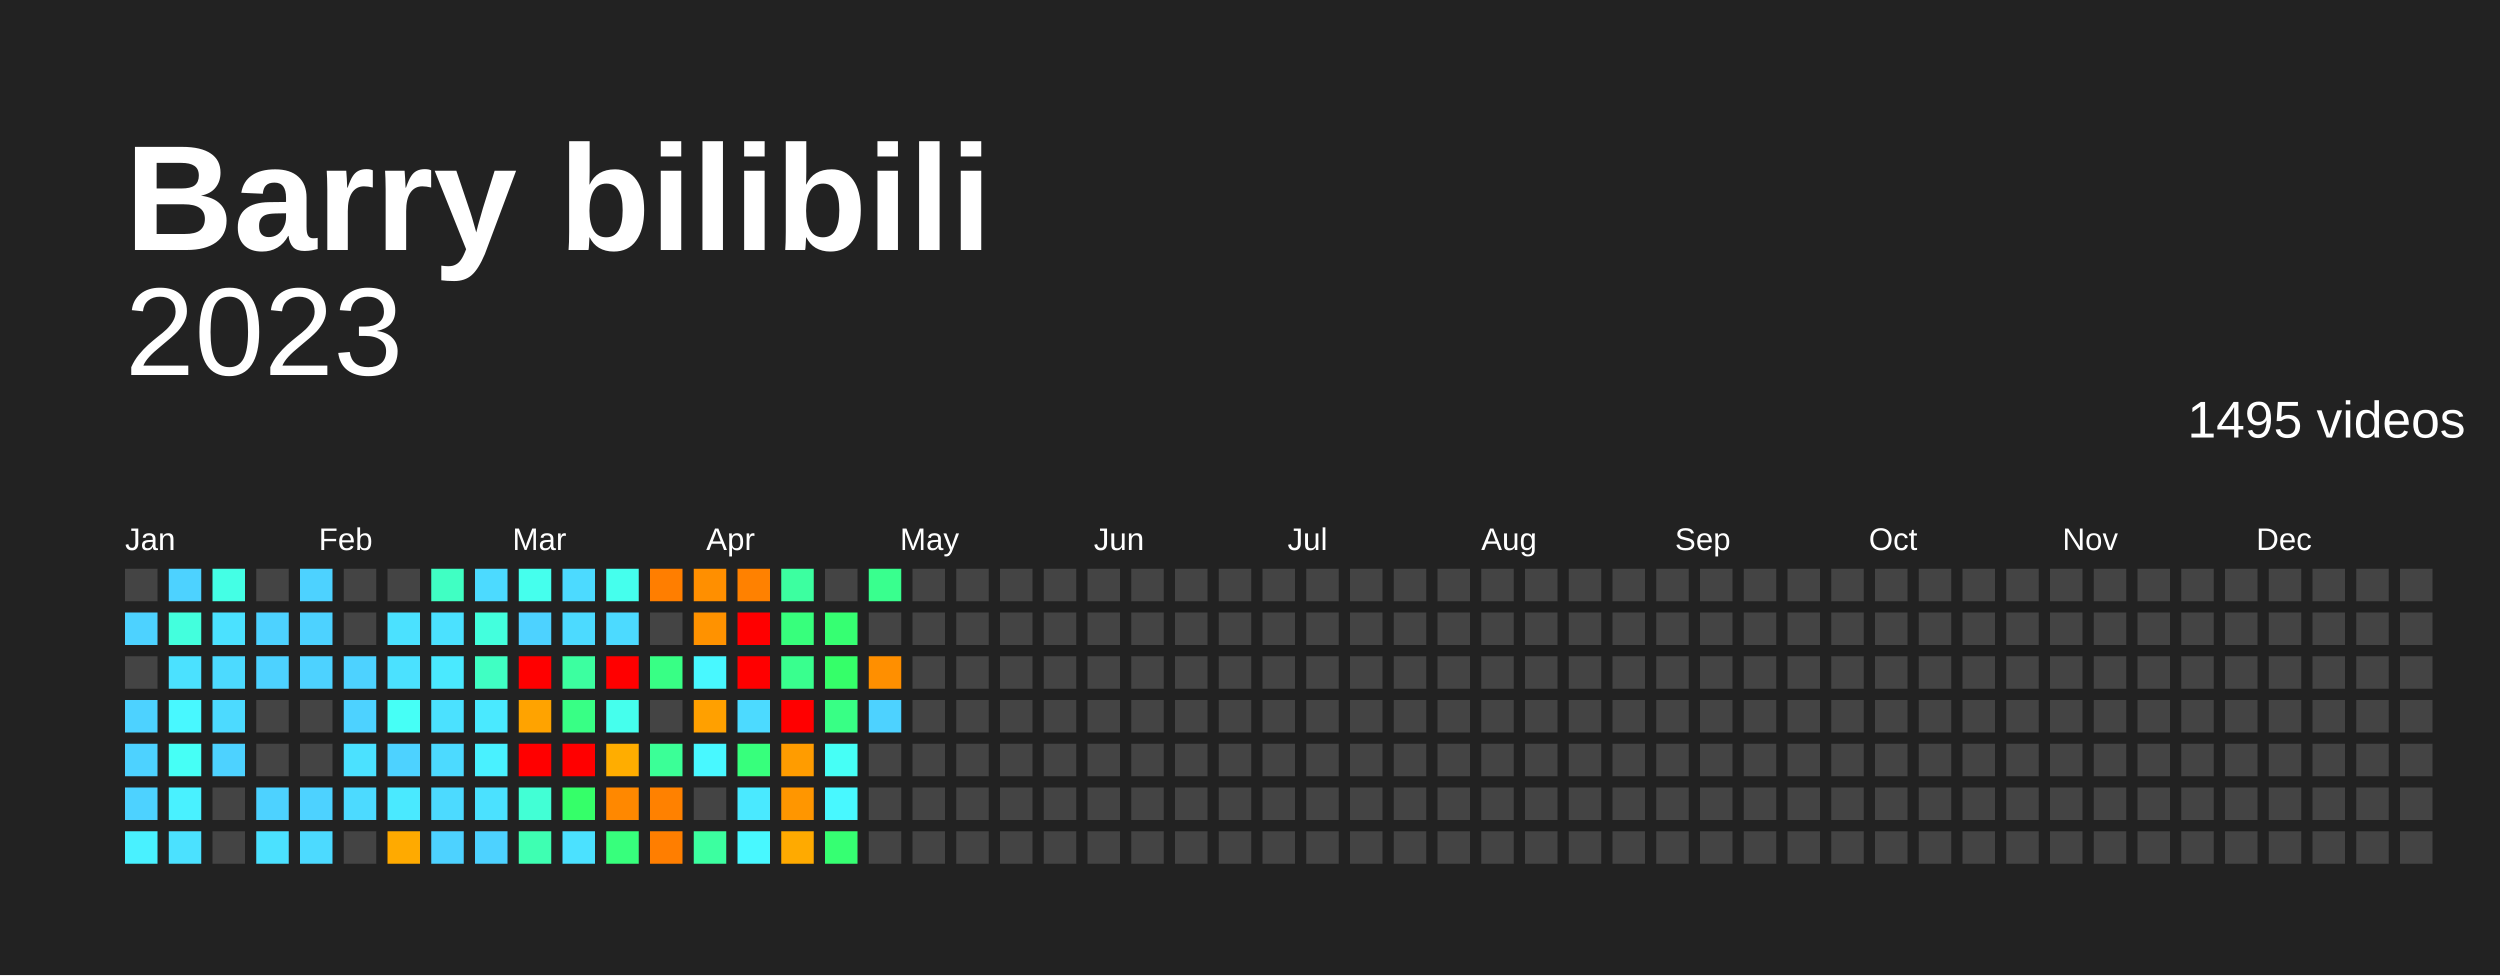
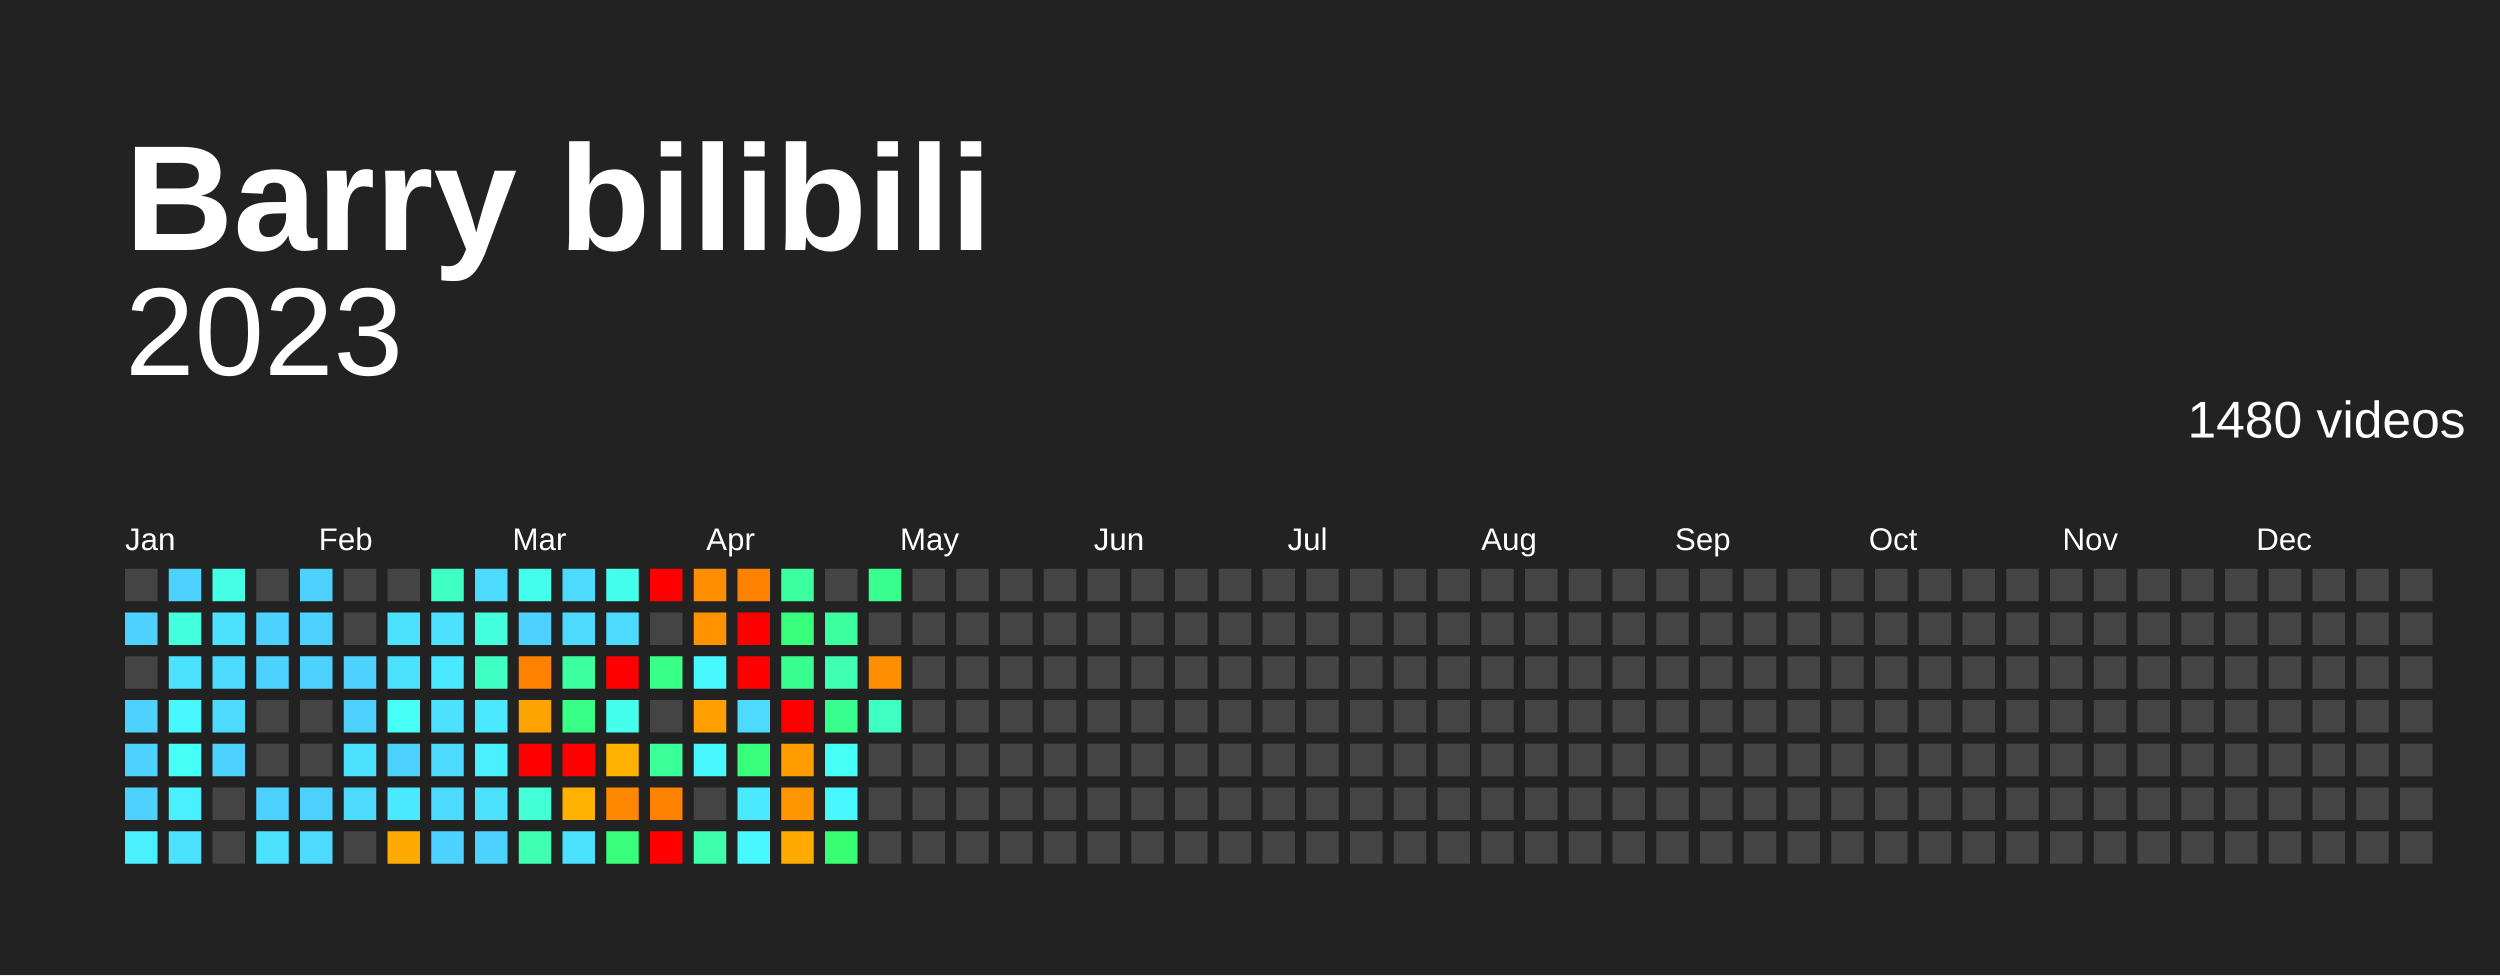
<svg xmlns="http://www.w3.org/2000/svg" baseProfile="full" height="78mm" version="1.1" viewBox="0,0,200,78" width="200mm">
  <defs />
  <rect fill="#222222" height="78" width="200" x="0" y="0" />
  <text fill="#FFFFFF" style="font-size:12px; font-family:Arial; font-weight:bold;" x="10" y="20">Barry bilibili</text>
  <text alignment-baseline="hanging" fill="#FFFFFF" style="font-size:10.0px; font-family:Arial;" x="10" y="30">2023</text>
-   <text alignment-baseline="hanging" fill="#FFFFFF" style="font-size:4.125px; font-family:Arial;" x="175" y="35">1495 videos</text>
+   <text alignment-baseline="hanging" fill="#FFFFFF" style="font-size:4.125px; font-family:Arial;" x="175" y="35">1480 videos</text>
  <text fill="#FFFFFF" style="font-size:2.5px; font-family:Arial" x="10.0" y="44">Jan</text>
  <text fill="#FFFFFF" style="font-size:2.5px; font-family:Arial" x="25.5" y="44">Feb</text>
  <text fill="#FFFFFF" style="font-size:2.5px; font-family:Arial" x="41.0" y="44">Mar</text>
  <text fill="#FFFFFF" style="font-size:2.5px; font-family:Arial" x="56.5" y="44">Apr</text>
  <text fill="#FFFFFF" style="font-size:2.5px; font-family:Arial" x="72.0" y="44">May</text>
  <text fill="#FFFFFF" style="font-size:2.5px; font-family:Arial" x="87.5" y="44">Jun</text>
  <text fill="#FFFFFF" style="font-size:2.5px; font-family:Arial" x="103.0" y="44">Jul</text>
  <text fill="#FFFFFF" style="font-size:2.5px; font-family:Arial" x="118.5" y="44">Aug</text>
  <text fill="#FFFFFF" style="font-size:2.5px; font-family:Arial" x="134.0" y="44">Sep</text>
  <text fill="#FFFFFF" style="font-size:2.5px; font-family:Arial" x="149.5" y="44">Oct</text>
  <text fill="#FFFFFF" style="font-size:2.5px; font-family:Arial" x="165.0" y="44">Nov</text>
  <text fill="#FFFFFF" style="font-size:2.5px; font-family:Arial" x="180.5" y="44">Dec</text>
  <rect fill="#444444" height="2.6" width="2.6" x="10.0" y="45.5" />
  <rect fill="#4dd2ff" height="2.6" width="2.6" x="10.0" y="49.0" />
  <rect fill="#444444" height="2.6" width="2.6" x="10.0" y="52.5" />
  <rect fill="#4dd2ff" height="2.6" width="2.6" x="10.0" y="56.0" />
  <rect fill="#4dd2ff" height="2.6" width="2.6" x="10.0" y="59.5" />
  <rect fill="#4dd2ff" height="2.6" width="2.6" x="10.0" y="63.0" />
  <rect fill="#49f1ff" height="2.6" width="2.6" x="10.0" y="66.5" />
  <rect fill="#4dd2ff" height="2.6" width="2.6" x="13.5" y="45.5" />
  <rect fill="#43ffdd" height="2.6" width="2.6" x="13.5" y="49.0" />
  <rect fill="#4be1ff" height="2.6" width="2.6" x="13.5" y="52.5" />
  <rect fill="#48f8ff" height="2.6" width="2.6" x="13.5" y="56.0" />
  <rect fill="#46fff6" height="2.6" width="2.6" x="13.5" y="59.5" />
  <rect fill="#49f1ff" height="2.6" width="2.6" x="13.5" y="63.0" />
  <rect fill="#4be1ff" height="2.6" width="2.6" x="13.5" y="66.5" />
  <rect fill="#44ffe5" height="2.6" width="2.6" x="17.0" y="45.5" />
  <rect fill="#4be1ff" height="2.6" width="2.6" x="17.0" y="49.0" />
  <rect fill="#4cdaff" height="2.6" width="2.6" x="17.0" y="52.5" />
  <rect fill="#4cdaff" height="2.6" width="2.6" x="17.0" y="56.0" />
  <rect fill="#4dd2ff" height="2.6" width="2.6" x="17.0" y="59.5" />
  <rect fill="#444444" height="2.6" width="2.6" x="17.0" y="63.0" />
  <rect fill="#444444" height="2.6" width="2.6" x="17.0" y="66.5" />
  <rect fill="#444444" height="2.6" width="2.6" x="20.5" y="45.5" />
  <rect fill="#4dd2ff" height="2.6" width="2.6" x="20.5" y="49.0" />
  <rect fill="#4dd2ff" height="2.6" width="2.6" x="20.5" y="52.5" />
  <rect fill="#444444" height="2.6" width="2.6" x="20.5" y="56.0" />
  <rect fill="#444444" height="2.6" width="2.6" x="20.5" y="59.5" />
  <rect fill="#4dd2ff" height="2.6" width="2.6" x="20.5" y="63.0" />
  <rect fill="#4be1ff" height="2.6" width="2.6" x="20.5" y="66.5" />
  <rect fill="#4dd2ff" height="2.6" width="2.6" x="24.0" y="45.5" />
  <rect fill="#4dd2ff" height="2.6" width="2.6" x="24.0" y="49.0" />
  <rect fill="#4dd2ff" height="2.6" width="2.6" x="24.0" y="52.5" />
  <rect fill="#444444" height="2.6" width="2.6" x="24.0" y="56.0" />
  <rect fill="#444444" height="2.6" width="2.6" x="24.0" y="59.5" />
  <rect fill="#4dd2ff" height="2.6" width="2.6" x="24.0" y="63.0" />
  <rect fill="#4cdaff" height="2.6" width="2.6" x="24.0" y="66.5" />
  <rect fill="#444444" height="2.6" width="2.6" x="27.5" y="45.5" />
  <rect fill="#444444" height="2.6" width="2.6" x="27.5" y="49.0" />
  <rect fill="#4dd2ff" height="2.6" width="2.6" x="27.5" y="52.5" />
  <rect fill="#4dd2ff" height="2.6" width="2.6" x="27.5" y="56.0" />
  <rect fill="#4be1ff" height="2.6" width="2.6" x="27.5" y="59.5" />
  <rect fill="#4cdaff" height="2.6" width="2.6" x="27.5" y="63.0" />
  <rect fill="#444444" height="2.6" width="2.6" x="27.5" y="66.5" />
  <rect fill="#444444" height="2.6" width="2.6" x="31.0" y="45.5" />
  <rect fill="#4be1ff" height="2.6" width="2.6" x="31.0" y="49.0" />
  <rect fill="#4be1ff" height="2.6" width="2.6" x="31.0" y="52.5" />
  <rect fill="#46fff6" height="2.6" width="2.6" x="31.0" y="56.0" />
  <rect fill="#4dd2ff" height="2.6" width="2.6" x="31.0" y="59.5" />
  <rect fill="#4ae9ff" height="2.6" width="2.6" x="31.0" y="63.0" />
  <rect fill="#ffaa00" height="2.6" width="2.6" x="31.0" y="66.5" />
  <rect fill="#40ffc3" height="2.6" width="2.6" x="34.5" y="45.5" />
  <rect fill="#4be1ff" height="2.6" width="2.6" x="34.5" y="49.0" />
  <rect fill="#4ae9ff" height="2.6" width="2.6" x="34.5" y="52.5" />
  <rect fill="#4be1ff" height="2.6" width="2.6" x="34.5" y="56.0" />
  <rect fill="#4cdaff" height="2.6" width="2.6" x="34.5" y="59.5" />
  <rect fill="#4cdaff" height="2.6" width="2.6" x="34.5" y="63.0" />
  <rect fill="#4dd2ff" height="2.6" width="2.6" x="34.5" y="66.5" />
  <rect fill="#4cdaff" height="2.6" width="2.6" x="38.0" y="45.5" />
  <rect fill="#43ffdd" height="2.6" width="2.6" x="38.0" y="49.0" />
  <rect fill="#40ffc3" height="2.6" width="2.6" x="38.0" y="52.5" />
  <rect fill="#4ae9ff" height="2.6" width="2.6" x="38.0" y="56.0" />
  <rect fill="#49f1ff" height="2.6" width="2.6" x="38.0" y="59.5" />
  <rect fill="#4be1ff" height="2.6" width="2.6" x="38.0" y="63.0" />
  <rect fill="#4dd2ff" height="2.6" width="2.6" x="38.0" y="66.5" />
  <rect fill="#45ffed" height="2.6" width="2.6" x="41.5" y="45.5" />
  <rect fill="#4dd2ff" height="2.6" width="2.6" x="41.5" y="49.0" />
-   <rect fill="red" height="2.6" width="2.6" x="41.5" y="52.5" />
+   <rect fill="#ff8100" height="2.6" width="2.6" x="41.5" y="52.5" />
  <rect fill="#ffa300" height="2.6" width="2.6" x="41.5" y="56.0" />
  <rect fill="red" height="2.6" width="2.6" x="41.5" y="59.5" />
  <rect fill="#42ffd5" height="2.6" width="2.6" x="41.5" y="63.0" />
  <rect fill="#3effb2" height="2.6" width="2.6" x="41.5" y="66.5" />
  <rect fill="#4cdaff" height="2.6" width="2.6" x="45.0" y="45.5" />
  <rect fill="#4cdaff" height="2.6" width="2.6" x="45.0" y="49.0" />
  <rect fill="#3cffa0" height="2.6" width="2.6" x="45.0" y="52.5" />
  <rect fill="#38ff85" height="2.6" width="2.6" x="45.0" y="56.0" />
  <rect fill="red" height="2.6" width="2.6" x="45.0" y="59.5" />
-   <rect fill="#35ff69" height="2.6" width="2.6" x="45.0" y="63.0" />
+   <rect fill="#ffb100" height="2.6" width="2.6" x="45.0" y="63.0" />
  <rect fill="#4be1ff" height="2.6" width="2.6" x="45.0" y="66.5" />
  <rect fill="#45ffed" height="2.6" width="2.6" x="48.5" y="45.5" />
  <rect fill="#4cdaff" height="2.6" width="2.6" x="48.5" y="49.0" />
  <rect fill="red" height="2.6" width="2.6" x="48.5" y="52.5" />
  <rect fill="#45ffed" height="2.6" width="2.6" x="48.5" y="56.0" />
-   <rect fill="#ffad00" height="2.6" width="2.6" x="48.5" y="59.5" />
+   <rect fill="#ffb100" height="2.6" width="2.6" x="48.5" y="59.5" />
  <rect fill="#ff8800" height="2.6" width="2.6" x="48.5" y="63.0" />
  <rect fill="#37ff7c" height="2.6" width="2.6" x="48.5" y="66.5" />
-   <rect fill="#ff7e00" height="2.6" width="2.6" x="52.0" y="45.5" />
+   <rect fill="red" height="2.6" width="2.6" x="52.0" y="45.5" />
  <rect fill="#444444" height="2.6" width="2.6" x="52.0" y="49.0" />
  <rect fill="#38ff85" height="2.6" width="2.6" x="52.0" y="52.5" />
  <rect fill="#444444" height="2.6" width="2.6" x="52.0" y="56.0" />
  <rect fill="#3bff97" height="2.6" width="2.6" x="52.0" y="59.5" />
  <rect fill="#ff8100" height="2.6" width="2.6" x="52.0" y="63.0" />
-   <rect fill="#ff7e00" height="2.6" width="2.6" x="52.0" y="66.5" />
+   <rect fill="red" height="2.6" width="2.6" x="52.0" y="66.5" />
  <rect fill="#ff8f00" height="2.6" width="2.6" x="55.5" y="45.5" />
  <rect fill="#ff9200" height="2.6" width="2.6" x="55.5" y="49.0" />
  <rect fill="#48f8ff" height="2.6" width="2.6" x="55.5" y="52.5" />
  <rect fill="#ffa000" height="2.6" width="2.6" x="55.5" y="56.0" />
  <rect fill="#48f8ff" height="2.6" width="2.6" x="55.5" y="59.5" />
  <rect fill="#444444" height="2.6" width="2.6" x="55.5" y="63.0" />
-   <rect fill="#3cffa0" height="2.6" width="2.6" x="55.5" y="66.5" />
+   <rect fill="#3dffa9" height="2.6" width="2.6" x="55.5" y="66.5" />
  <rect fill="#ff8100" height="2.6" width="2.6" x="59.0" y="45.5" />
  <rect fill="red" height="2.6" width="2.6" x="59.0" y="49.0" />
  <rect fill="red" height="2.6" width="2.6" x="59.0" y="52.5" />
  <rect fill="#4cdaff" height="2.6" width="2.6" x="59.0" y="56.0" />
  <rect fill="#37ff7c" height="2.6" width="2.6" x="59.0" y="59.5" />
  <rect fill="#4ae9ff" height="2.6" width="2.6" x="59.0" y="63.0" />
  <rect fill="#48f8ff" height="2.6" width="2.6" x="59.0" y="66.5" />
  <rect fill="#3cffa0" height="2.6" width="2.6" x="62.5" y="45.5" />
  <rect fill="#37ff7c" height="2.6" width="2.6" x="62.5" y="49.0" />
  <rect fill="#39ff8e" height="2.6" width="2.6" x="62.5" y="52.5" />
  <rect fill="red" height="2.6" width="2.6" x="62.5" y="56.0" />
  <rect fill="#ff9c00" height="2.6" width="2.6" x="62.5" y="59.5" />
  <rect fill="#ff9600" height="2.6" width="2.6" x="62.5" y="63.0" />
  <rect fill="#ffaa00" height="2.6" width="2.6" x="62.5" y="66.5" />
  <rect fill="#444444" height="2.6" width="2.6" x="66.0" y="45.5" />
-   <rect fill="#36ff72" height="2.6" width="2.6" x="66.0" y="49.0" />
-   <rect fill="#35ff69" height="2.6" width="2.6" x="66.0" y="52.5" />
-   <rect fill="#38ff85" height="2.6" width="2.6" x="66.0" y="56.0" />
+   <rect fill="#3cffa0" height="2.6" width="2.6" x="66.0" y="49.0" />
+   <rect fill="#3effb2" height="2.6" width="2.6" x="66.0" y="52.5" />
+   <rect fill="#39ff8e" height="2.6" width="2.6" x="66.0" y="56.0" />
  <rect fill="#46fff6" height="2.6" width="2.6" x="66.0" y="59.5" />
  <rect fill="#48f8ff" height="2.6" width="2.6" x="66.0" y="63.0" />
  <rect fill="#36ff72" height="2.6" width="2.6" x="66.0" y="66.5" />
  <rect fill="#39ff8e" height="2.6" width="2.6" x="69.5" y="45.5" />
  <rect fill="#444444" height="2.6" width="2.6" x="69.5" y="49.0" />
  <rect fill="#ff8f00" height="2.6" width="2.6" x="69.5" y="52.5" />
-   <rect fill="#4dd2ff" height="2.6" width="2.6" x="69.5" y="56.0" />
+   <rect fill="#40ffc3" height="2.6" width="2.6" x="69.5" y="56.0" />
  <rect fill="#444444" height="2.6" width="2.6" x="69.5" y="59.5" />
  <rect fill="#444444" height="2.6" width="2.6" x="69.5" y="63.0" />
  <rect fill="#444444" height="2.6" width="2.6" x="69.5" y="66.5" />
  <rect fill="#444444" height="2.6" width="2.6" x="73.0" y="45.5" />
  <rect fill="#444444" height="2.6" width="2.6" x="73.0" y="49.0" />
  <rect fill="#444444" height="2.6" width="2.6" x="73.0" y="52.5" />
  <rect fill="#444444" height="2.6" width="2.6" x="73.0" y="56.0" />
  <rect fill="#444444" height="2.6" width="2.6" x="73.0" y="59.5" />
  <rect fill="#444444" height="2.6" width="2.6" x="73.0" y="63.0" />
  <rect fill="#444444" height="2.6" width="2.6" x="73.0" y="66.5" />
  <rect fill="#444444" height="2.6" width="2.6" x="76.5" y="45.5" />
  <rect fill="#444444" height="2.6" width="2.6" x="76.5" y="49.0" />
  <rect fill="#444444" height="2.6" width="2.6" x="76.5" y="52.5" />
  <rect fill="#444444" height="2.6" width="2.6" x="76.5" y="56.0" />
  <rect fill="#444444" height="2.6" width="2.6" x="76.5" y="59.5" />
  <rect fill="#444444" height="2.6" width="2.6" x="76.5" y="63.0" />
  <rect fill="#444444" height="2.6" width="2.6" x="76.5" y="66.5" />
  <rect fill="#444444" height="2.6" width="2.6" x="80.0" y="45.5" />
  <rect fill="#444444" height="2.6" width="2.6" x="80.0" y="49.0" />
  <rect fill="#444444" height="2.6" width="2.6" x="80.0" y="52.5" />
  <rect fill="#444444" height="2.6" width="2.6" x="80.0" y="56.0" />
  <rect fill="#444444" height="2.6" width="2.6" x="80.0" y="59.5" />
  <rect fill="#444444" height="2.6" width="2.6" x="80.0" y="63.0" />
  <rect fill="#444444" height="2.6" width="2.6" x="80.0" y="66.5" />
  <rect fill="#444444" height="2.6" width="2.6" x="83.5" y="45.5" />
  <rect fill="#444444" height="2.6" width="2.6" x="83.5" y="49.0" />
  <rect fill="#444444" height="2.6" width="2.6" x="83.5" y="52.5" />
  <rect fill="#444444" height="2.6" width="2.6" x="83.5" y="56.0" />
  <rect fill="#444444" height="2.6" width="2.6" x="83.5" y="59.5" />
  <rect fill="#444444" height="2.6" width="2.6" x="83.5" y="63.0" />
  <rect fill="#444444" height="2.6" width="2.6" x="83.5" y="66.5" />
  <rect fill="#444444" height="2.6" width="2.6" x="87.0" y="45.5" />
  <rect fill="#444444" height="2.6" width="2.6" x="87.0" y="49.0" />
  <rect fill="#444444" height="2.6" width="2.6" x="87.0" y="52.5" />
  <rect fill="#444444" height="2.6" width="2.6" x="87.0" y="56.0" />
  <rect fill="#444444" height="2.6" width="2.6" x="87.0" y="59.5" />
  <rect fill="#444444" height="2.6" width="2.6" x="87.0" y="63.0" />
  <rect fill="#444444" height="2.6" width="2.6" x="87.0" y="66.5" />
  <rect fill="#444444" height="2.6" width="2.6" x="90.5" y="45.5" />
  <rect fill="#444444" height="2.6" width="2.6" x="90.5" y="49.0" />
  <rect fill="#444444" height="2.6" width="2.6" x="90.5" y="52.5" />
  <rect fill="#444444" height="2.6" width="2.6" x="90.5" y="56.0" />
  <rect fill="#444444" height="2.6" width="2.6" x="90.5" y="59.5" />
  <rect fill="#444444" height="2.6" width="2.6" x="90.5" y="63.0" />
  <rect fill="#444444" height="2.6" width="2.6" x="90.5" y="66.5" />
  <rect fill="#444444" height="2.6" width="2.6" x="94.0" y="45.5" />
  <rect fill="#444444" height="2.6" width="2.6" x="94.0" y="49.0" />
  <rect fill="#444444" height="2.6" width="2.6" x="94.0" y="52.5" />
  <rect fill="#444444" height="2.6" width="2.6" x="94.0" y="56.0" />
  <rect fill="#444444" height="2.6" width="2.6" x="94.0" y="59.5" />
  <rect fill="#444444" height="2.6" width="2.6" x="94.0" y="63.0" />
  <rect fill="#444444" height="2.6" width="2.6" x="94.0" y="66.5" />
  <rect fill="#444444" height="2.6" width="2.6" x="97.5" y="45.5" />
  <rect fill="#444444" height="2.6" width="2.6" x="97.5" y="49.0" />
  <rect fill="#444444" height="2.6" width="2.6" x="97.5" y="52.5" />
  <rect fill="#444444" height="2.6" width="2.6" x="97.5" y="56.0" />
  <rect fill="#444444" height="2.6" width="2.6" x="97.5" y="59.5" />
  <rect fill="#444444" height="2.6" width="2.6" x="97.5" y="63.0" />
  <rect fill="#444444" height="2.6" width="2.6" x="97.5" y="66.5" />
  <rect fill="#444444" height="2.6" width="2.6" x="101.0" y="45.5" />
  <rect fill="#444444" height="2.6" width="2.6" x="101.0" y="49.0" />
  <rect fill="#444444" height="2.6" width="2.6" x="101.0" y="52.5" />
  <rect fill="#444444" height="2.6" width="2.6" x="101.0" y="56.0" />
  <rect fill="#444444" height="2.6" width="2.6" x="101.0" y="59.5" />
  <rect fill="#444444" height="2.6" width="2.6" x="101.0" y="63.0" />
  <rect fill="#444444" height="2.6" width="2.6" x="101.0" y="66.5" />
  <rect fill="#444444" height="2.6" width="2.6" x="104.5" y="45.5" />
  <rect fill="#444444" height="2.6" width="2.6" x="104.5" y="49.0" />
  <rect fill="#444444" height="2.6" width="2.6" x="104.5" y="52.5" />
  <rect fill="#444444" height="2.6" width="2.6" x="104.5" y="56.0" />
  <rect fill="#444444" height="2.6" width="2.6" x="104.5" y="59.5" />
  <rect fill="#444444" height="2.6" width="2.6" x="104.5" y="63.0" />
  <rect fill="#444444" height="2.6" width="2.6" x="104.5" y="66.5" />
  <rect fill="#444444" height="2.6" width="2.6" x="108.0" y="45.5" />
  <rect fill="#444444" height="2.6" width="2.6" x="108.0" y="49.0" />
  <rect fill="#444444" height="2.6" width="2.6" x="108.0" y="52.5" />
  <rect fill="#444444" height="2.6" width="2.6" x="108.0" y="56.0" />
  <rect fill="#444444" height="2.6" width="2.6" x="108.0" y="59.5" />
  <rect fill="#444444" height="2.6" width="2.6" x="108.0" y="63.0" />
  <rect fill="#444444" height="2.6" width="2.6" x="108.0" y="66.5" />
  <rect fill="#444444" height="2.6" width="2.6" x="111.5" y="45.5" />
  <rect fill="#444444" height="2.6" width="2.6" x="111.5" y="49.0" />
  <rect fill="#444444" height="2.6" width="2.6" x="111.5" y="52.5" />
  <rect fill="#444444" height="2.6" width="2.6" x="111.5" y="56.0" />
  <rect fill="#444444" height="2.6" width="2.6" x="111.5" y="59.5" />
  <rect fill="#444444" height="2.6" width="2.6" x="111.5" y="63.0" />
  <rect fill="#444444" height="2.6" width="2.6" x="111.5" y="66.5" />
  <rect fill="#444444" height="2.6" width="2.6" x="115.0" y="45.5" />
  <rect fill="#444444" height="2.6" width="2.6" x="115.0" y="49.0" />
  <rect fill="#444444" height="2.6" width="2.6" x="115.0" y="52.5" />
  <rect fill="#444444" height="2.6" width="2.6" x="115.0" y="56.0" />
  <rect fill="#444444" height="2.6" width="2.6" x="115.0" y="59.5" />
  <rect fill="#444444" height="2.6" width="2.6" x="115.0" y="63.0" />
  <rect fill="#444444" height="2.6" width="2.6" x="115.0" y="66.5" />
  <rect fill="#444444" height="2.6" width="2.6" x="118.5" y="45.5" />
  <rect fill="#444444" height="2.6" width="2.6" x="118.5" y="49.0" />
  <rect fill="#444444" height="2.6" width="2.6" x="118.5" y="52.5" />
  <rect fill="#444444" height="2.6" width="2.6" x="118.5" y="56.0" />
  <rect fill="#444444" height="2.6" width="2.6" x="118.5" y="59.5" />
  <rect fill="#444444" height="2.6" width="2.6" x="118.5" y="63.0" />
  <rect fill="#444444" height="2.6" width="2.6" x="118.5" y="66.5" />
  <rect fill="#444444" height="2.6" width="2.6" x="122.0" y="45.5" />
  <rect fill="#444444" height="2.6" width="2.6" x="122.0" y="49.0" />
  <rect fill="#444444" height="2.6" width="2.6" x="122.0" y="52.5" />
  <rect fill="#444444" height="2.6" width="2.6" x="122.0" y="56.0" />
  <rect fill="#444444" height="2.6" width="2.6" x="122.0" y="59.5" />
  <rect fill="#444444" height="2.6" width="2.6" x="122.0" y="63.0" />
  <rect fill="#444444" height="2.6" width="2.6" x="122.0" y="66.5" />
  <rect fill="#444444" height="2.6" width="2.6" x="125.5" y="45.5" />
  <rect fill="#444444" height="2.6" width="2.6" x="125.5" y="49.0" />
  <rect fill="#444444" height="2.6" width="2.6" x="125.5" y="52.5" />
  <rect fill="#444444" height="2.6" width="2.6" x="125.5" y="56.0" />
  <rect fill="#444444" height="2.6" width="2.6" x="125.5" y="59.5" />
  <rect fill="#444444" height="2.6" width="2.6" x="125.5" y="63.0" />
  <rect fill="#444444" height="2.6" width="2.6" x="125.5" y="66.5" />
  <rect fill="#444444" height="2.6" width="2.6" x="129.0" y="45.5" />
  <rect fill="#444444" height="2.6" width="2.6" x="129.0" y="49.0" />
  <rect fill="#444444" height="2.6" width="2.6" x="129.0" y="52.5" />
  <rect fill="#444444" height="2.6" width="2.6" x="129.0" y="56.0" />
  <rect fill="#444444" height="2.6" width="2.6" x="129.0" y="59.5" />
  <rect fill="#444444" height="2.6" width="2.6" x="129.0" y="63.0" />
  <rect fill="#444444" height="2.6" width="2.6" x="129.0" y="66.5" />
  <rect fill="#444444" height="2.6" width="2.6" x="132.5" y="45.5" />
  <rect fill="#444444" height="2.6" width="2.6" x="132.5" y="49.0" />
  <rect fill="#444444" height="2.6" width="2.6" x="132.5" y="52.5" />
  <rect fill="#444444" height="2.6" width="2.6" x="132.5" y="56.0" />
  <rect fill="#444444" height="2.6" width="2.6" x="132.5" y="59.5" />
  <rect fill="#444444" height="2.6" width="2.6" x="132.5" y="63.0" />
  <rect fill="#444444" height="2.6" width="2.6" x="132.5" y="66.5" />
  <rect fill="#444444" height="2.6" width="2.6" x="136.0" y="45.5" />
  <rect fill="#444444" height="2.6" width="2.6" x="136.0" y="49.0" />
  <rect fill="#444444" height="2.6" width="2.6" x="136.0" y="52.5" />
  <rect fill="#444444" height="2.6" width="2.6" x="136.0" y="56.0" />
  <rect fill="#444444" height="2.6" width="2.6" x="136.0" y="59.5" />
  <rect fill="#444444" height="2.6" width="2.6" x="136.0" y="63.0" />
  <rect fill="#444444" height="2.6" width="2.6" x="136.0" y="66.5" />
  <rect fill="#444444" height="2.6" width="2.6" x="139.5" y="45.5" />
  <rect fill="#444444" height="2.6" width="2.6" x="139.5" y="49.0" />
  <rect fill="#444444" height="2.6" width="2.6" x="139.5" y="52.5" />
  <rect fill="#444444" height="2.6" width="2.6" x="139.5" y="56.0" />
  <rect fill="#444444" height="2.6" width="2.6" x="139.5" y="59.5" />
  <rect fill="#444444" height="2.6" width="2.6" x="139.5" y="63.0" />
  <rect fill="#444444" height="2.6" width="2.6" x="139.5" y="66.5" />
  <rect fill="#444444" height="2.6" width="2.6" x="143.0" y="45.5" />
  <rect fill="#444444" height="2.6" width="2.6" x="143.0" y="49.0" />
  <rect fill="#444444" height="2.6" width="2.6" x="143.0" y="52.5" />
  <rect fill="#444444" height="2.6" width="2.6" x="143.0" y="56.0" />
  <rect fill="#444444" height="2.6" width="2.6" x="143.0" y="59.5" />
  <rect fill="#444444" height="2.6" width="2.6" x="143.0" y="63.0" />
  <rect fill="#444444" height="2.6" width="2.6" x="143.0" y="66.5" />
  <rect fill="#444444" height="2.6" width="2.6" x="146.5" y="45.5" />
  <rect fill="#444444" height="2.6" width="2.6" x="146.5" y="49.0" />
  <rect fill="#444444" height="2.6" width="2.6" x="146.5" y="52.5" />
  <rect fill="#444444" height="2.6" width="2.6" x="146.5" y="56.0" />
  <rect fill="#444444" height="2.6" width="2.6" x="146.5" y="59.5" />
  <rect fill="#444444" height="2.6" width="2.6" x="146.5" y="63.0" />
  <rect fill="#444444" height="2.6" width="2.6" x="146.5" y="66.5" />
  <rect fill="#444444" height="2.6" width="2.6" x="150.0" y="45.5" />
  <rect fill="#444444" height="2.6" width="2.6" x="150.0" y="49.0" />
  <rect fill="#444444" height="2.6" width="2.6" x="150.0" y="52.5" />
  <rect fill="#444444" height="2.6" width="2.6" x="150.0" y="56.0" />
  <rect fill="#444444" height="2.6" width="2.6" x="150.0" y="59.5" />
  <rect fill="#444444" height="2.6" width="2.6" x="150.0" y="63.0" />
  <rect fill="#444444" height="2.6" width="2.6" x="150.0" y="66.5" />
  <rect fill="#444444" height="2.6" width="2.6" x="153.5" y="45.5" />
  <rect fill="#444444" height="2.6" width="2.6" x="153.5" y="49.0" />
  <rect fill="#444444" height="2.6" width="2.6" x="153.5" y="52.5" />
  <rect fill="#444444" height="2.6" width="2.6" x="153.5" y="56.0" />
  <rect fill="#444444" height="2.6" width="2.6" x="153.5" y="59.5" />
  <rect fill="#444444" height="2.6" width="2.6" x="153.5" y="63.0" />
  <rect fill="#444444" height="2.6" width="2.6" x="153.5" y="66.5" />
  <rect fill="#444444" height="2.6" width="2.6" x="157.0" y="45.5" />
  <rect fill="#444444" height="2.6" width="2.6" x="157.0" y="49.0" />
  <rect fill="#444444" height="2.6" width="2.6" x="157.0" y="52.5" />
  <rect fill="#444444" height="2.6" width="2.6" x="157.0" y="56.0" />
  <rect fill="#444444" height="2.6" width="2.6" x="157.0" y="59.5" />
  <rect fill="#444444" height="2.6" width="2.6" x="157.0" y="63.0" />
  <rect fill="#444444" height="2.6" width="2.6" x="157.0" y="66.5" />
  <rect fill="#444444" height="2.6" width="2.6" x="160.5" y="45.5" />
  <rect fill="#444444" height="2.6" width="2.6" x="160.5" y="49.0" />
  <rect fill="#444444" height="2.6" width="2.6" x="160.5" y="52.5" />
  <rect fill="#444444" height="2.6" width="2.6" x="160.5" y="56.0" />
  <rect fill="#444444" height="2.6" width="2.6" x="160.5" y="59.5" />
  <rect fill="#444444" height="2.6" width="2.6" x="160.5" y="63.0" />
  <rect fill="#444444" height="2.6" width="2.6" x="160.5" y="66.5" />
  <rect fill="#444444" height="2.6" width="2.6" x="164.0" y="45.5" />
  <rect fill="#444444" height="2.6" width="2.6" x="164.0" y="49.0" />
  <rect fill="#444444" height="2.6" width="2.6" x="164.0" y="52.5" />
  <rect fill="#444444" height="2.6" width="2.6" x="164.0" y="56.0" />
  <rect fill="#444444" height="2.6" width="2.6" x="164.0" y="59.5" />
  <rect fill="#444444" height="2.6" width="2.6" x="164.0" y="63.0" />
  <rect fill="#444444" height="2.6" width="2.6" x="164.0" y="66.5" />
  <rect fill="#444444" height="2.6" width="2.6" x="167.5" y="45.5" />
  <rect fill="#444444" height="2.6" width="2.6" x="167.5" y="49.0" />
  <rect fill="#444444" height="2.6" width="2.6" x="167.5" y="52.5" />
  <rect fill="#444444" height="2.6" width="2.6" x="167.5" y="56.0" />
  <rect fill="#444444" height="2.6" width="2.6" x="167.5" y="59.5" />
  <rect fill="#444444" height="2.6" width="2.6" x="167.5" y="63.0" />
  <rect fill="#444444" height="2.6" width="2.6" x="167.5" y="66.5" />
  <rect fill="#444444" height="2.6" width="2.6" x="171.0" y="45.5" />
  <rect fill="#444444" height="2.6" width="2.6" x="171.0" y="49.0" />
  <rect fill="#444444" height="2.6" width="2.6" x="171.0" y="52.5" />
  <rect fill="#444444" height="2.6" width="2.6" x="171.0" y="56.0" />
  <rect fill="#444444" height="2.6" width="2.6" x="171.0" y="59.5" />
  <rect fill="#444444" height="2.6" width="2.6" x="171.0" y="63.0" />
  <rect fill="#444444" height="2.6" width="2.6" x="171.0" y="66.5" />
  <rect fill="#444444" height="2.6" width="2.6" x="174.5" y="45.5" />
  <rect fill="#444444" height="2.6" width="2.6" x="174.5" y="49.0" />
  <rect fill="#444444" height="2.6" width="2.6" x="174.5" y="52.5" />
  <rect fill="#444444" height="2.6" width="2.6" x="174.5" y="56.0" />
  <rect fill="#444444" height="2.6" width="2.6" x="174.5" y="59.5" />
  <rect fill="#444444" height="2.6" width="2.6" x="174.5" y="63.0" />
  <rect fill="#444444" height="2.6" width="2.6" x="174.5" y="66.5" />
  <rect fill="#444444" height="2.6" width="2.6" x="178.0" y="45.5" />
  <rect fill="#444444" height="2.6" width="2.6" x="178.0" y="49.0" />
  <rect fill="#444444" height="2.6" width="2.6" x="178.0" y="52.5" />
  <rect fill="#444444" height="2.6" width="2.6" x="178.0" y="56.0" />
  <rect fill="#444444" height="2.6" width="2.6" x="178.0" y="59.5" />
  <rect fill="#444444" height="2.6" width="2.6" x="178.0" y="63.0" />
  <rect fill="#444444" height="2.6" width="2.6" x="178.0" y="66.5" />
  <rect fill="#444444" height="2.6" width="2.6" x="181.5" y="45.5" />
  <rect fill="#444444" height="2.6" width="2.6" x="181.5" y="49.0" />
  <rect fill="#444444" height="2.6" width="2.6" x="181.5" y="52.5" />
  <rect fill="#444444" height="2.6" width="2.6" x="181.5" y="56.0" />
  <rect fill="#444444" height="2.6" width="2.6" x="181.5" y="59.5" />
  <rect fill="#444444" height="2.6" width="2.6" x="181.5" y="63.0" />
  <rect fill="#444444" height="2.6" width="2.6" x="181.5" y="66.5" />
  <rect fill="#444444" height="2.6" width="2.6" x="185.0" y="45.5" />
  <rect fill="#444444" height="2.6" width="2.6" x="185.0" y="49.0" />
  <rect fill="#444444" height="2.6" width="2.6" x="185.0" y="52.5" />
  <rect fill="#444444" height="2.6" width="2.6" x="185.0" y="56.0" />
  <rect fill="#444444" height="2.6" width="2.6" x="185.0" y="59.5" />
  <rect fill="#444444" height="2.6" width="2.6" x="185.0" y="63.0" />
  <rect fill="#444444" height="2.6" width="2.6" x="185.0" y="66.5" />
  <rect fill="#444444" height="2.6" width="2.6" x="188.5" y="45.5" />
  <rect fill="#444444" height="2.6" width="2.6" x="188.5" y="49.0" />
  <rect fill="#444444" height="2.6" width="2.6" x="188.5" y="52.5" />
  <rect fill="#444444" height="2.6" width="2.6" x="188.5" y="56.0" />
  <rect fill="#444444" height="2.6" width="2.6" x="188.5" y="59.5" />
  <rect fill="#444444" height="2.6" width="2.6" x="188.5" y="63.0" />
  <rect fill="#444444" height="2.6" width="2.6" x="188.5" y="66.5" />
  <rect fill="#444444" height="2.6" width="2.6" x="192.0" y="45.5" />
  <rect fill="#444444" height="2.6" width="2.6" x="192.0" y="49.0" />
  <rect fill="#444444" height="2.6" width="2.6" x="192.0" y="52.5" />
  <rect fill="#444444" height="2.6" width="2.6" x="192.0" y="56.0" />
  <rect fill="#444444" height="2.6" width="2.6" x="192.0" y="59.5" />
  <rect fill="#444444" height="2.6" width="2.6" x="192.0" y="63.0" />
  <rect fill="#444444" height="2.6" width="2.6" x="192.0" y="66.5" />
</svg>
